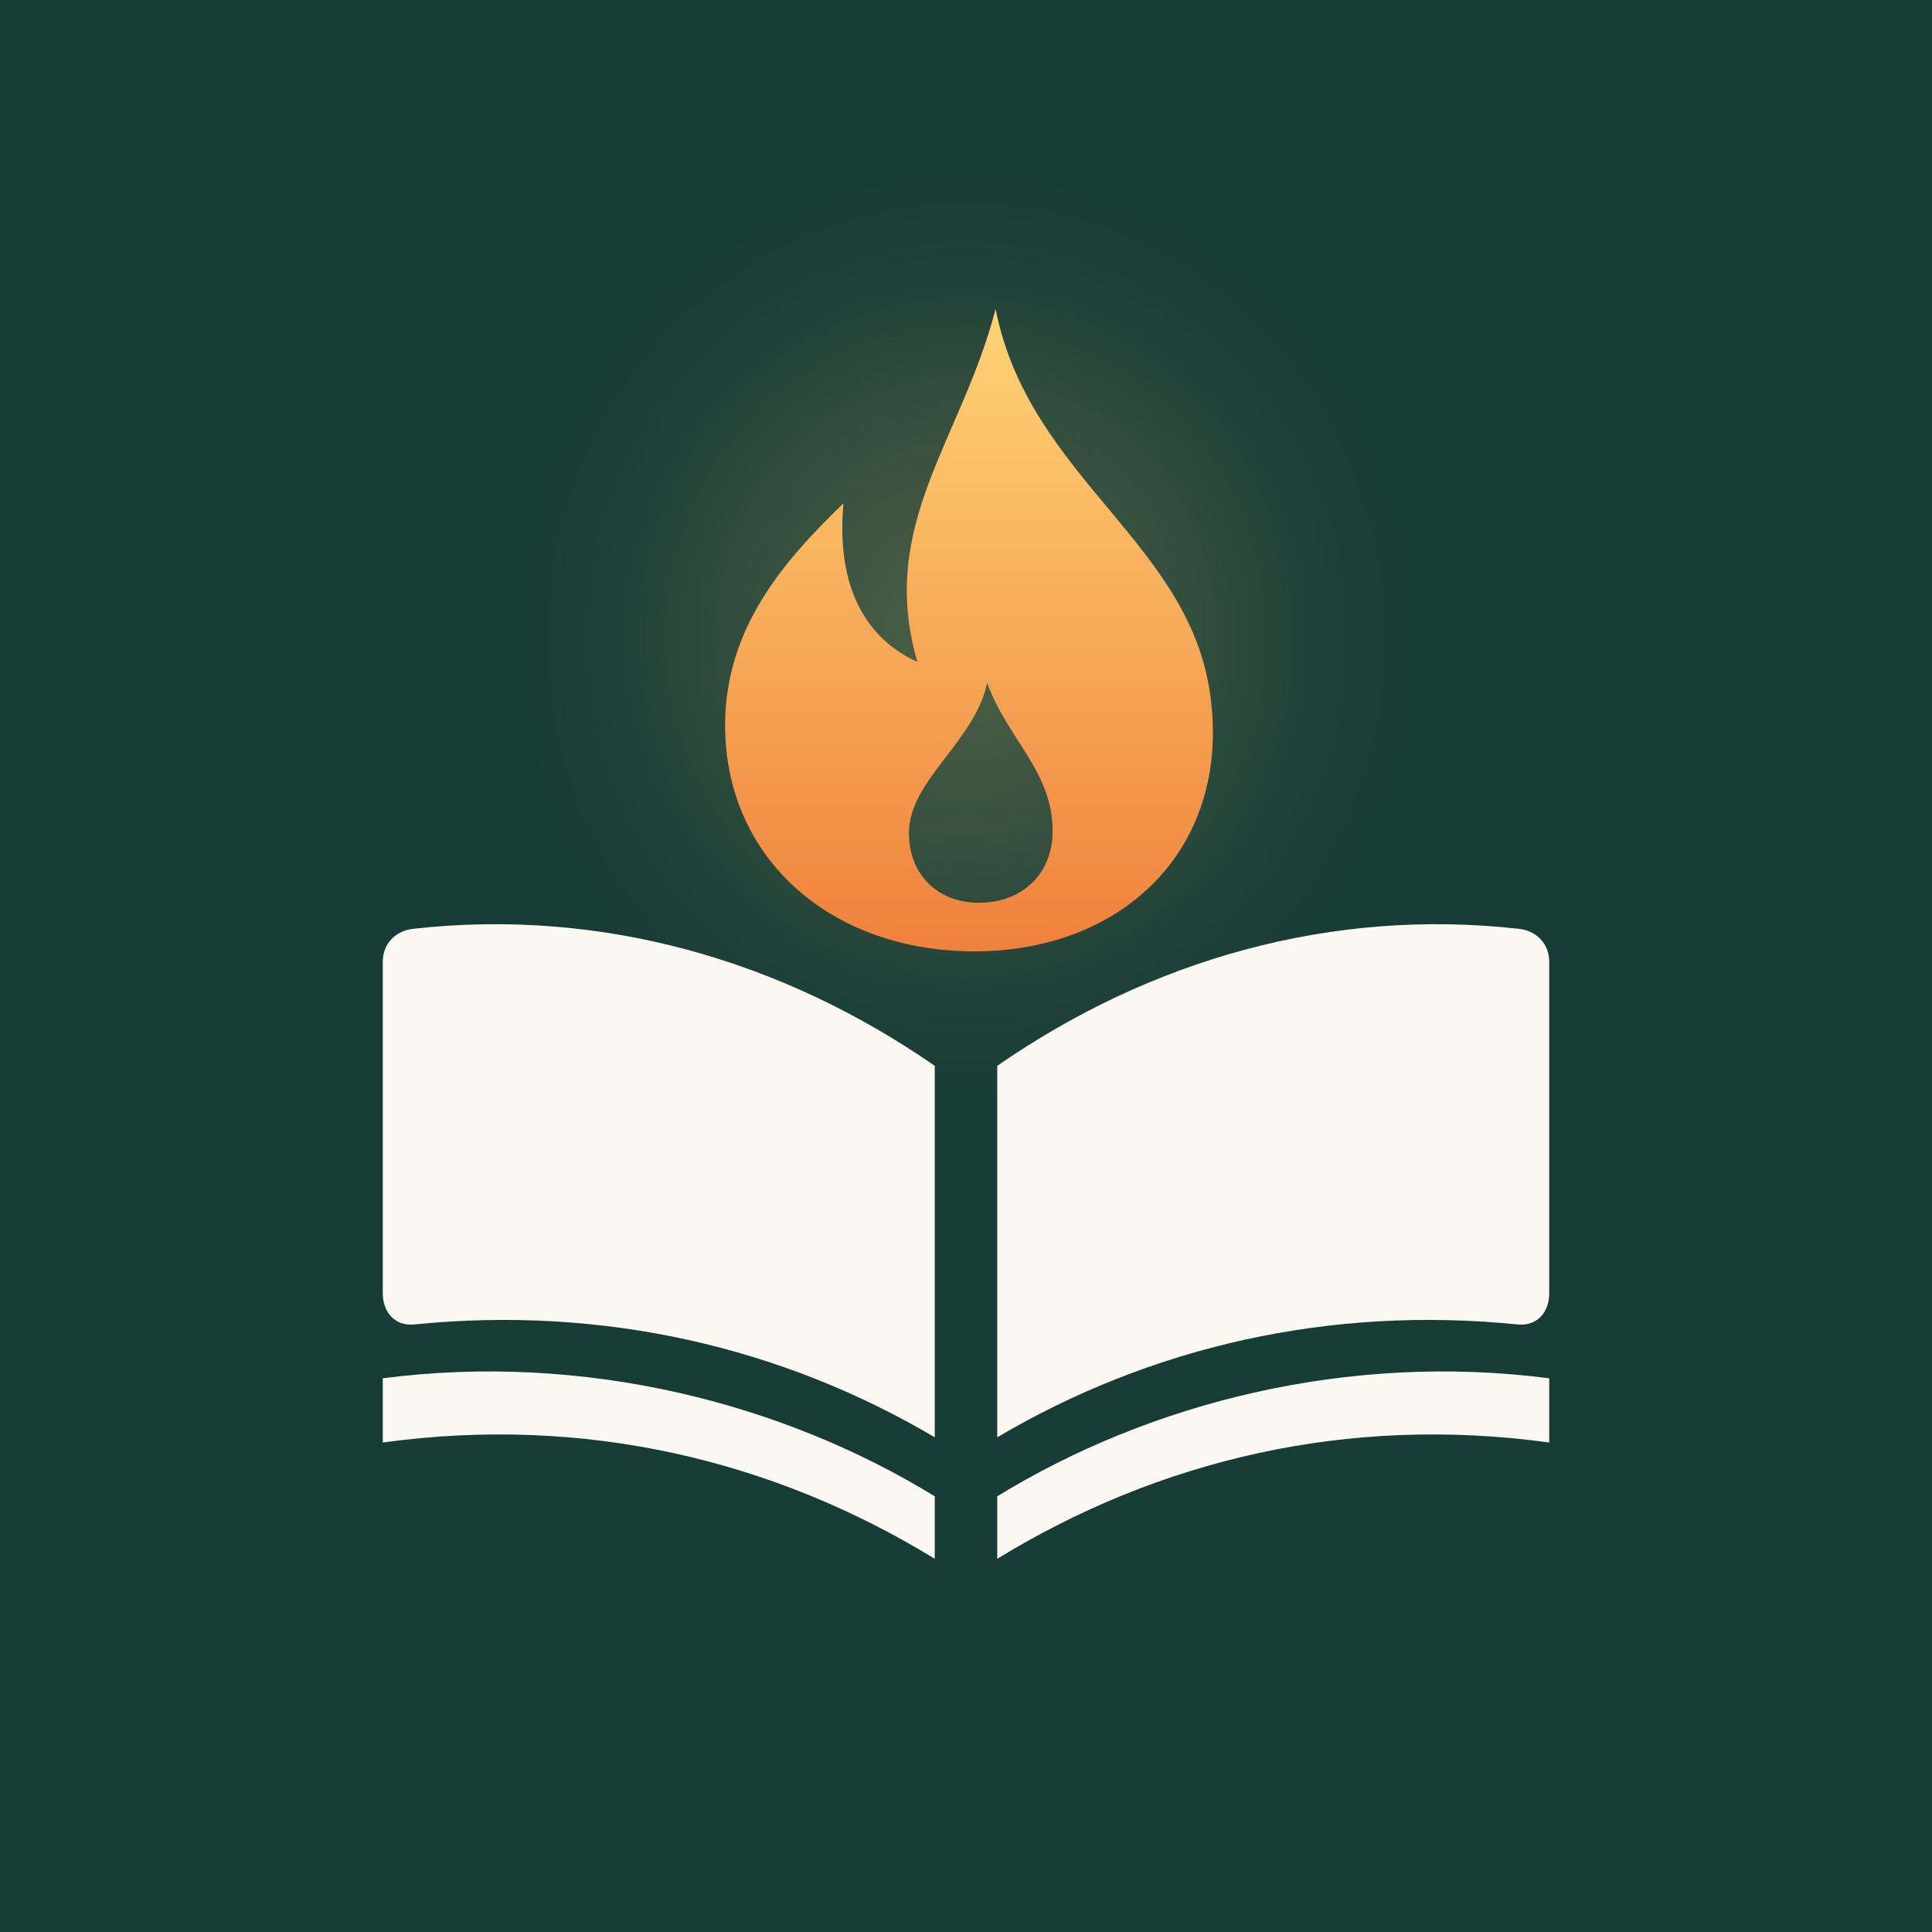
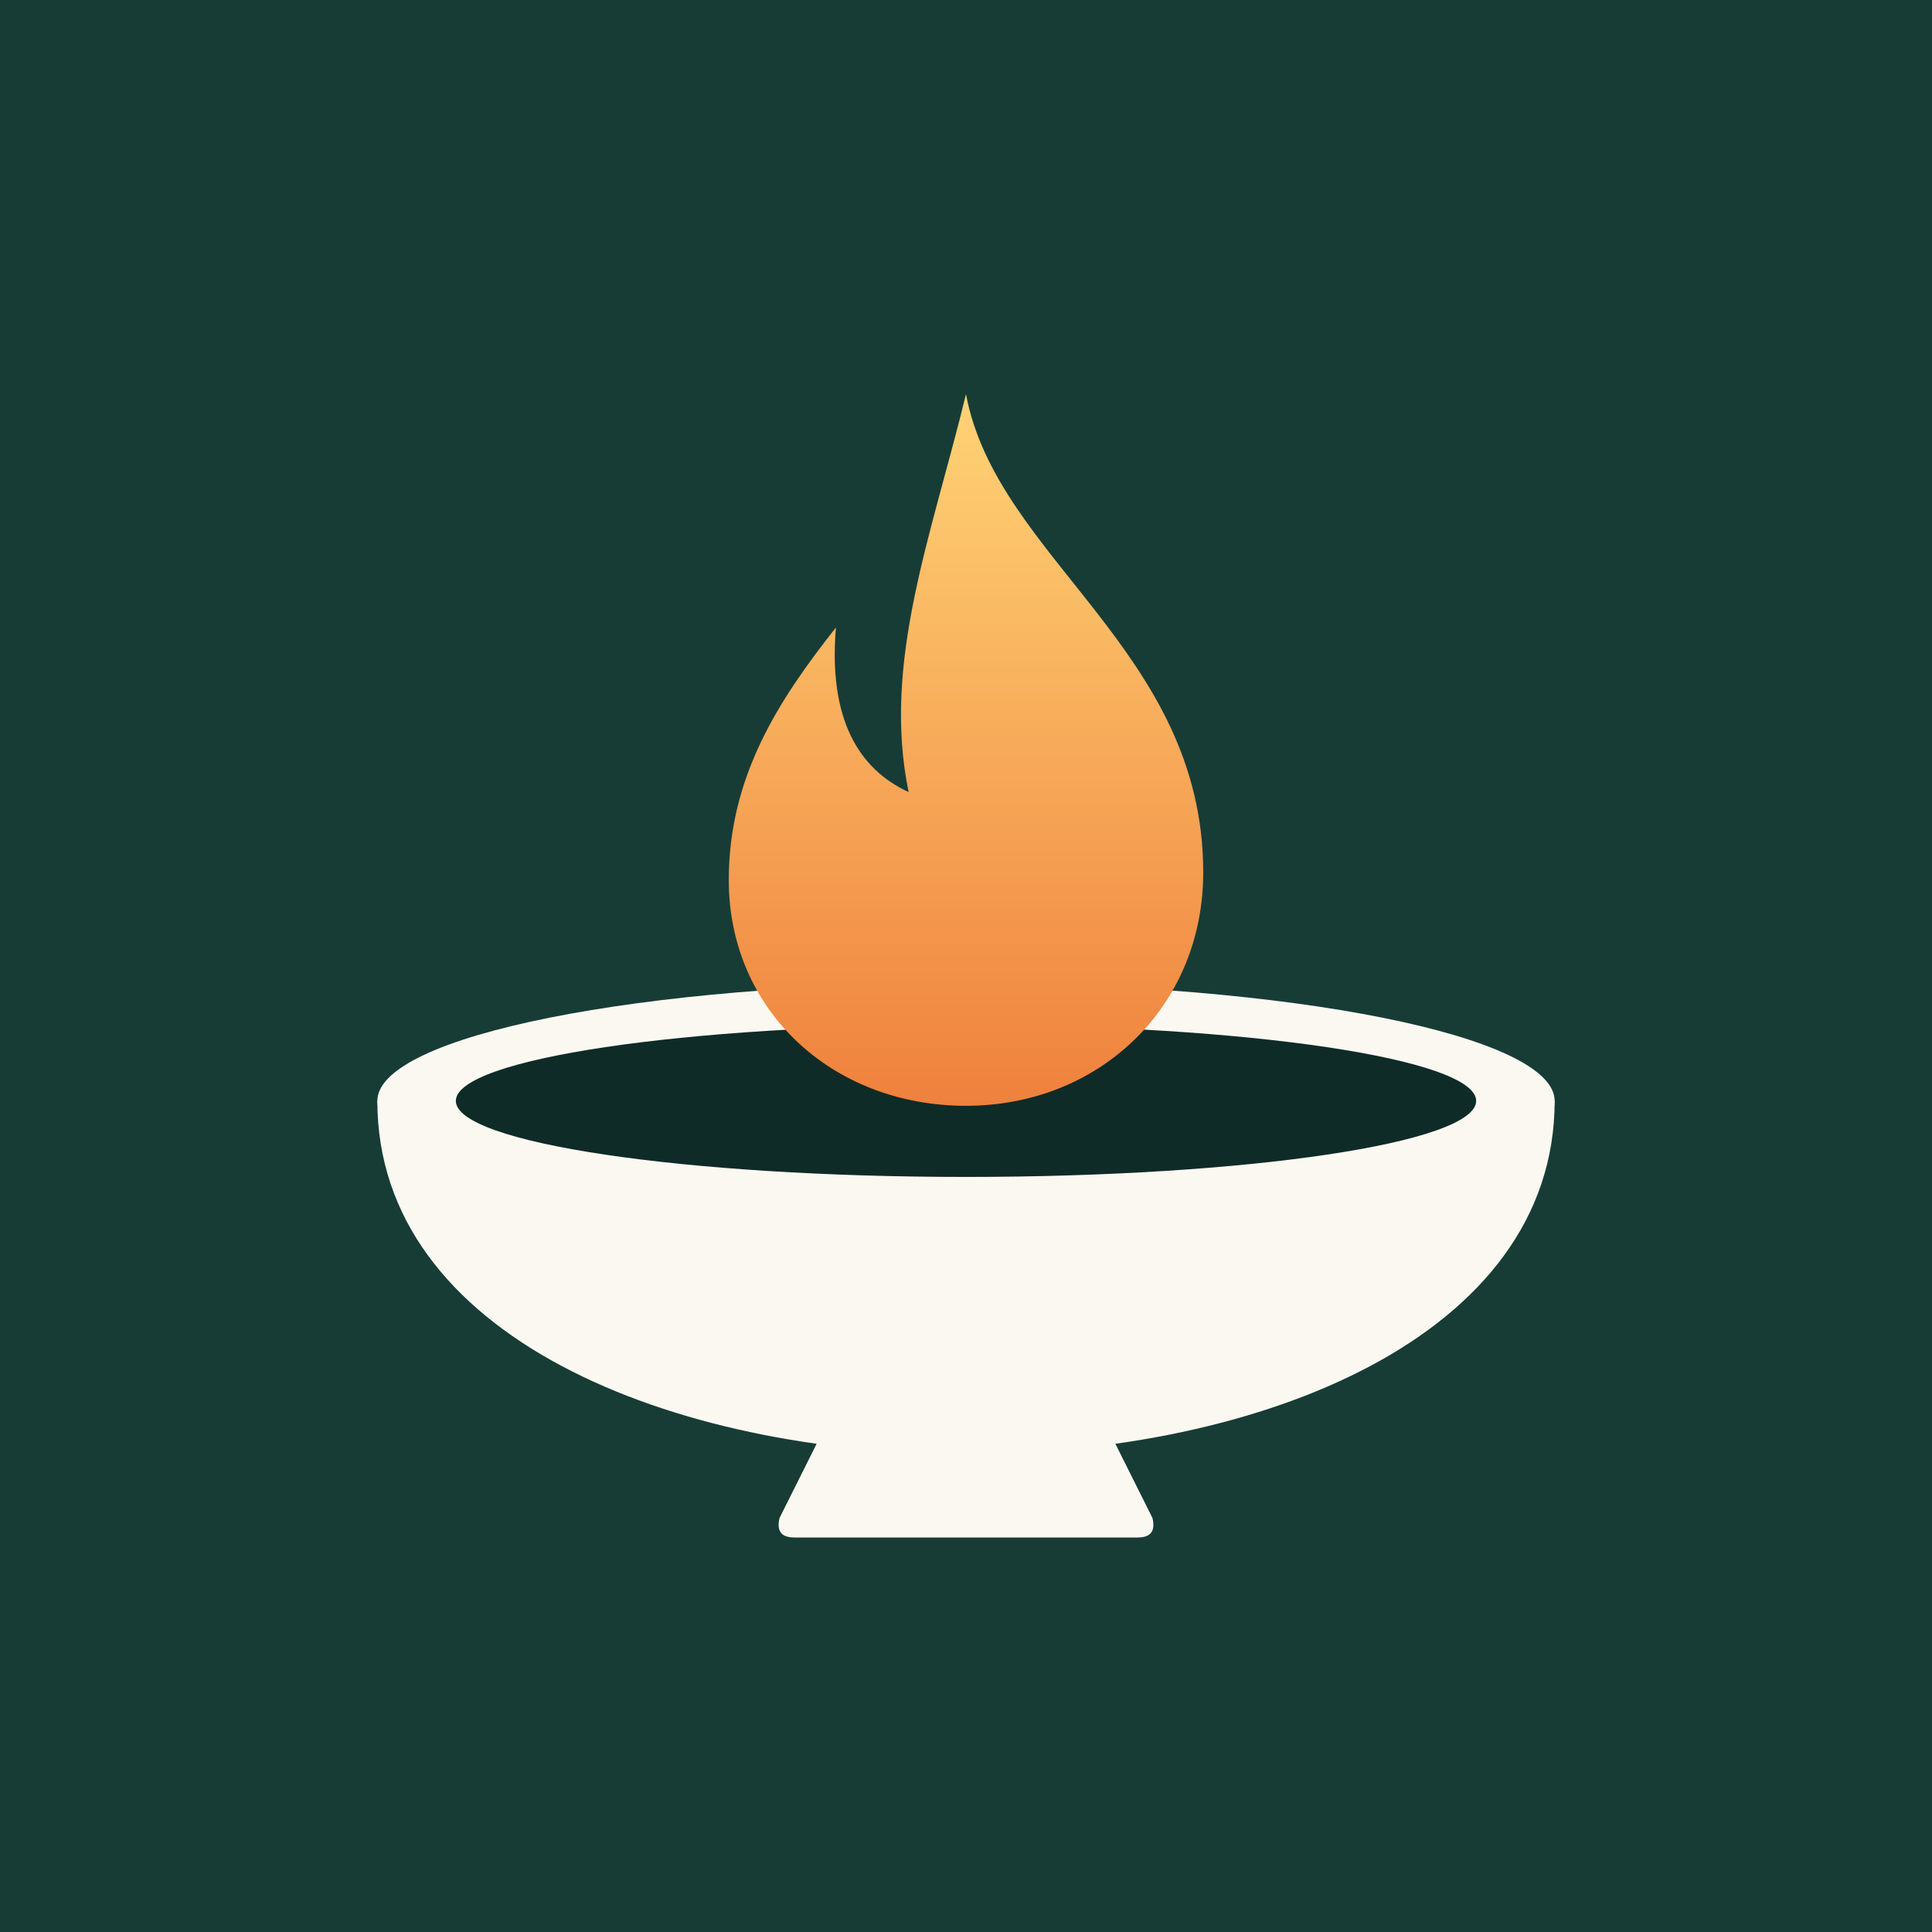
<svg xmlns="http://www.w3.org/2000/svg" width="1024" height="1024" viewBox="0 0 1024 1024">
  <defs>
-     <linearGradient id="flame" x1="0" y1="158" x2="0" y2="462" gradientUnits="userSpaceOnUse">
+     <linearGradient id="flame" x1="0" y1="196" x2="0" y2="568" gradientUnits="userSpaceOnUse">
      <stop offset="0" stop-color="#FFD375" />
      <stop offset="1" stop-color="#EF813D" />
    </linearGradient>
-     <radialGradient id="halo">
-       <stop offset="0" stop-color="#FFD375" stop-opacity="0.24" />
-       <stop offset="0.45" stop-color="#FFD375" stop-opacity="0.132" />
-       <stop offset="0.75" stop-color="#FFD375" stop-opacity="0.038" />
-       <stop offset="1" stop-color="#FFD375" stop-opacity="0" />
-     </radialGradient>
  </defs>
  <rect width="1024" height="1024" fill="#173C36" />
-   <ellipse cx="512" cy="338" rx="244" ry="254" fill="url(#halo)" />
-   <path fill="url(#flame)" transform="translate(-61.44 -13.2) scale(1.12)" fill-rule="evenodd" d="M526 158C542 239 620 269 628 344C636 414 586 462 516 462C448 462 398 418 398 355C398 309 426 277 454 250C450 295 469 316 489 325C470 260 510 220 526 158ZM522 335C516 363 485 381 485 406C485 426 499 439 518 439C539 439 553 425 553 405C553 377 532 362 522 335Z" />
-   <g transform="translate(40.96 52.48) scale(0.92)">
-     <path fill="#FBF8F1" d="M194 478C302 466 406 496 494 557V771C406 719 303 695 194 706C183 707 176 699 176 688V497C176 487 183 479 194 478ZM830 478C722 466 618 496 530 557V771C618 719 721 695 830 706C841 707 848 699 848 688V497C848 487 841 479 830 478Z" />
-     <path fill="#FBF8F1" d="M176 737C292 722 406 751 494 805V841C401 784 292 758 176 774V737ZM848 737C732 722 618 751 530 805V841C623 784 732 758 848 774V737Z" />
+   <g transform="translate(512 512) scale(1.3) translate(-512 -555)">
+     <path fill="#FBF8F1" d="M272 610C272 706 392 754 512 754C632 754 752 706 752 610Z" />
+     <ellipse cx="512" cy="610" rx="240" ry="48" fill="#FBF8F1" />
+     <ellipse cx="512" cy="610" rx="208" ry="31" fill="#0F2B27" />
+     <path fill="#FBF8F1" d="M452 748H572L588 780Q590 788 582 788H442Q434 788 436 780Z" />
+     <path fill="url(#flame)" transform="translate(512 612) scale(0.78) translate(-512 -568)" d="M512 196C528 282 636 330 636 446C636 516 582 568 512 568C442 568 388 518 388 450C388 396 414 356 444 318C440 366 456 392 482 404C468 336 494 270 512 196Z" />
  </g>
</svg>
